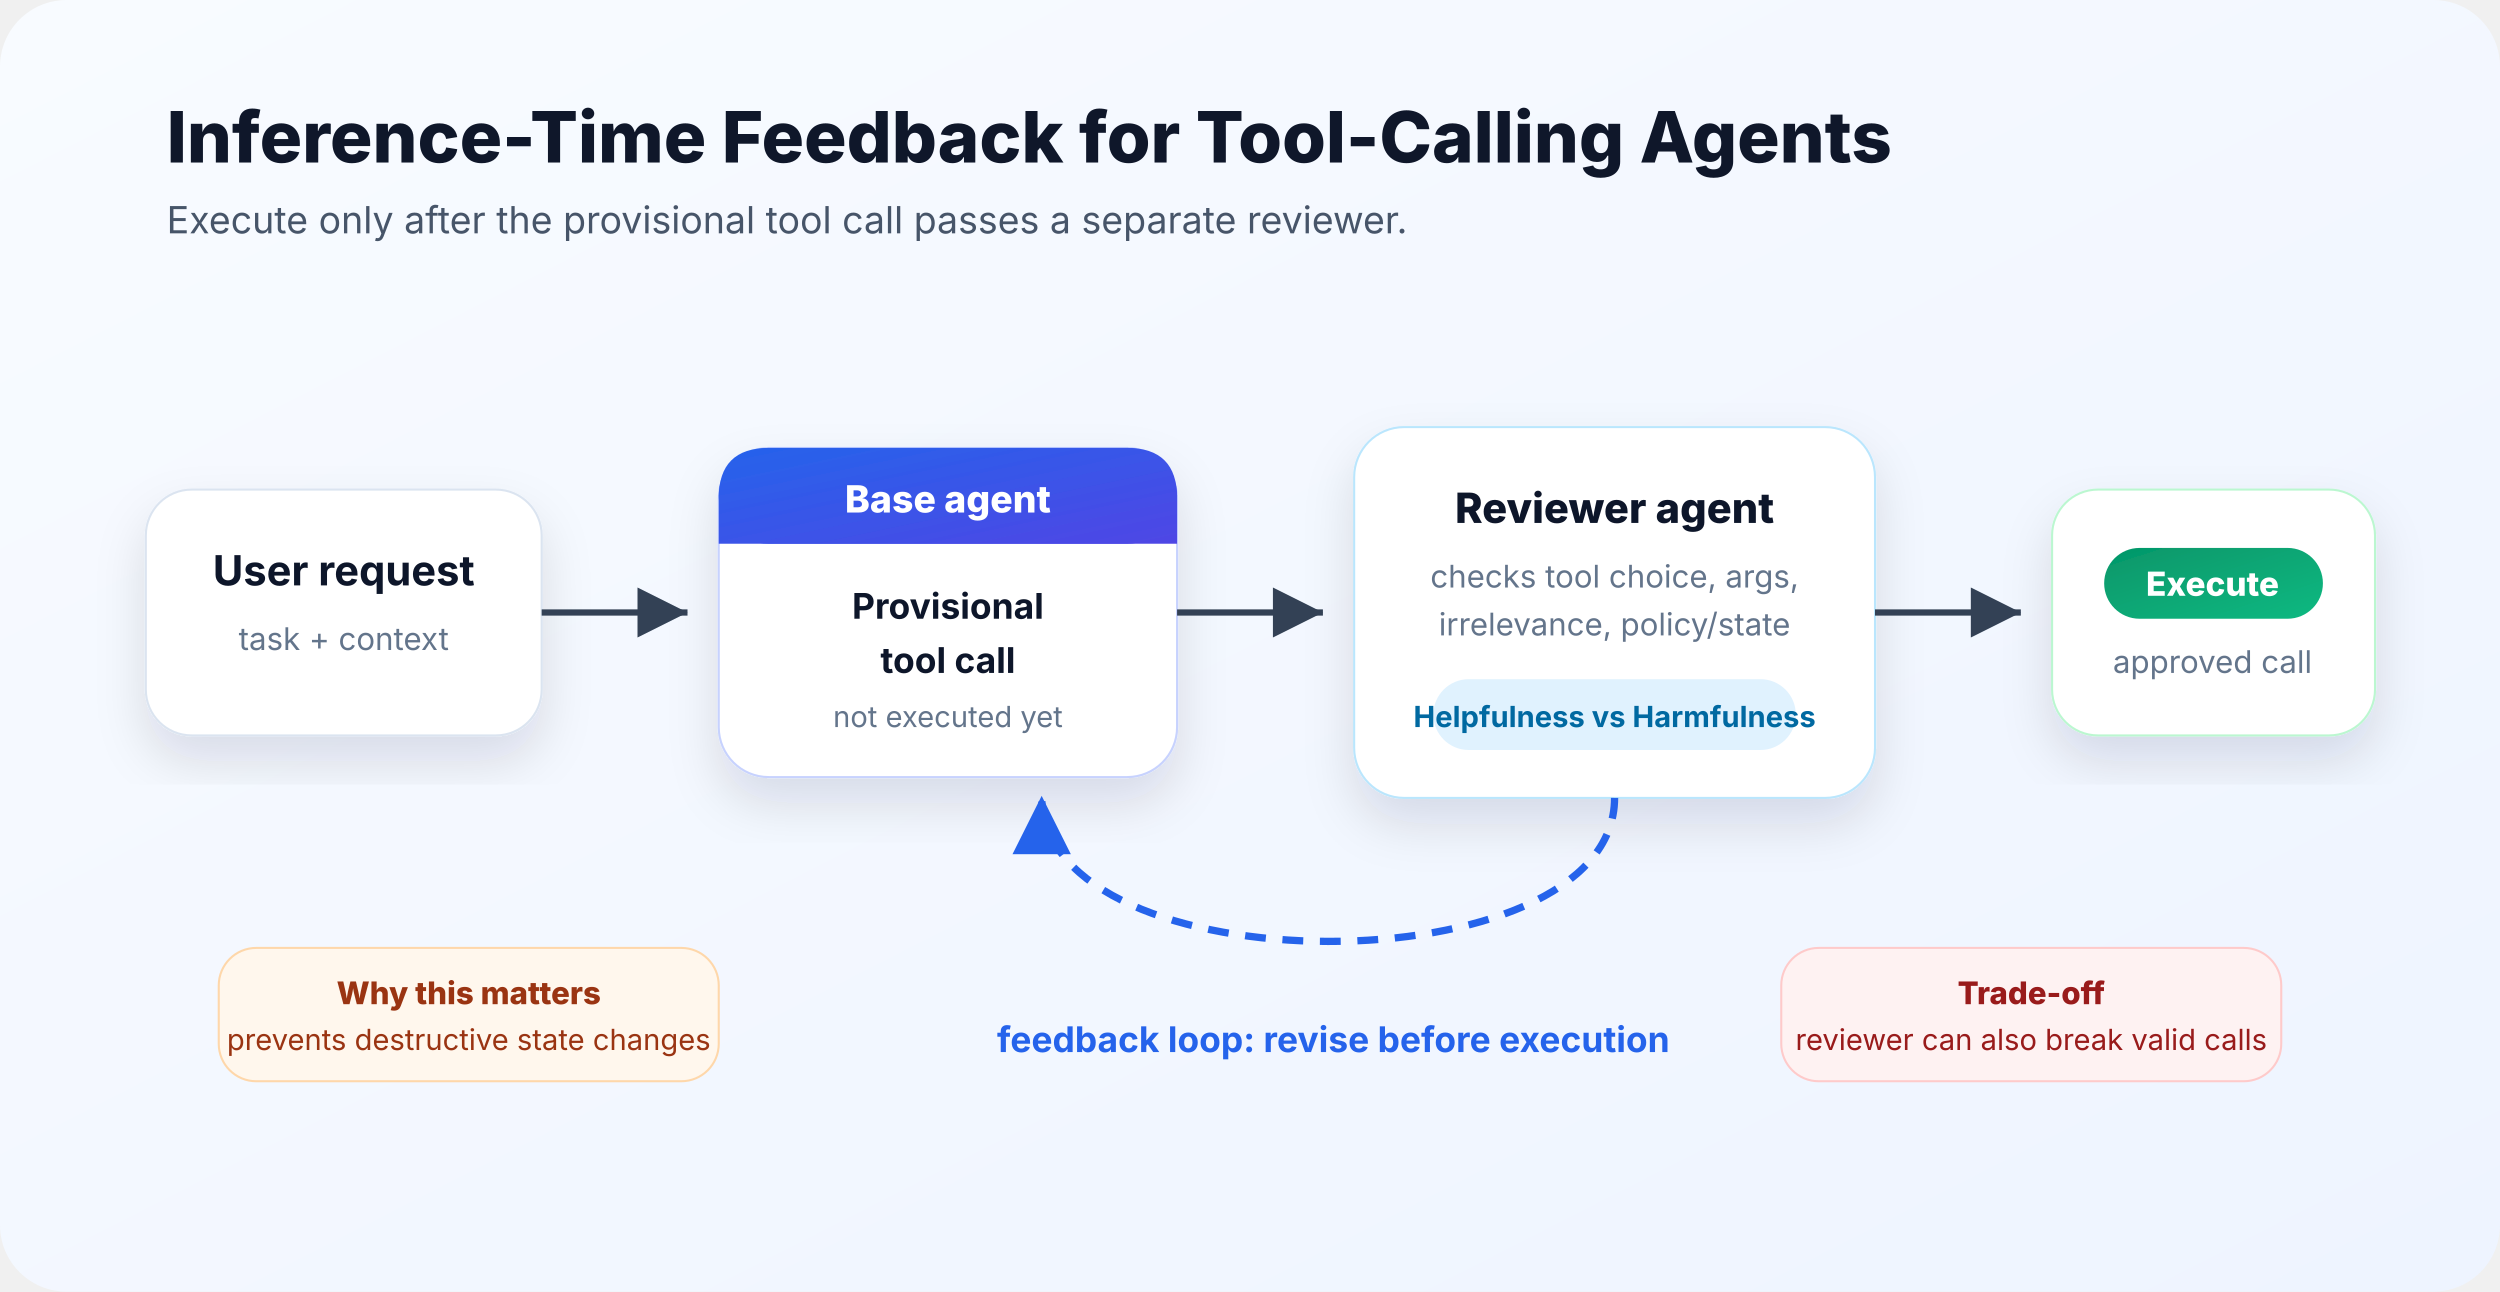
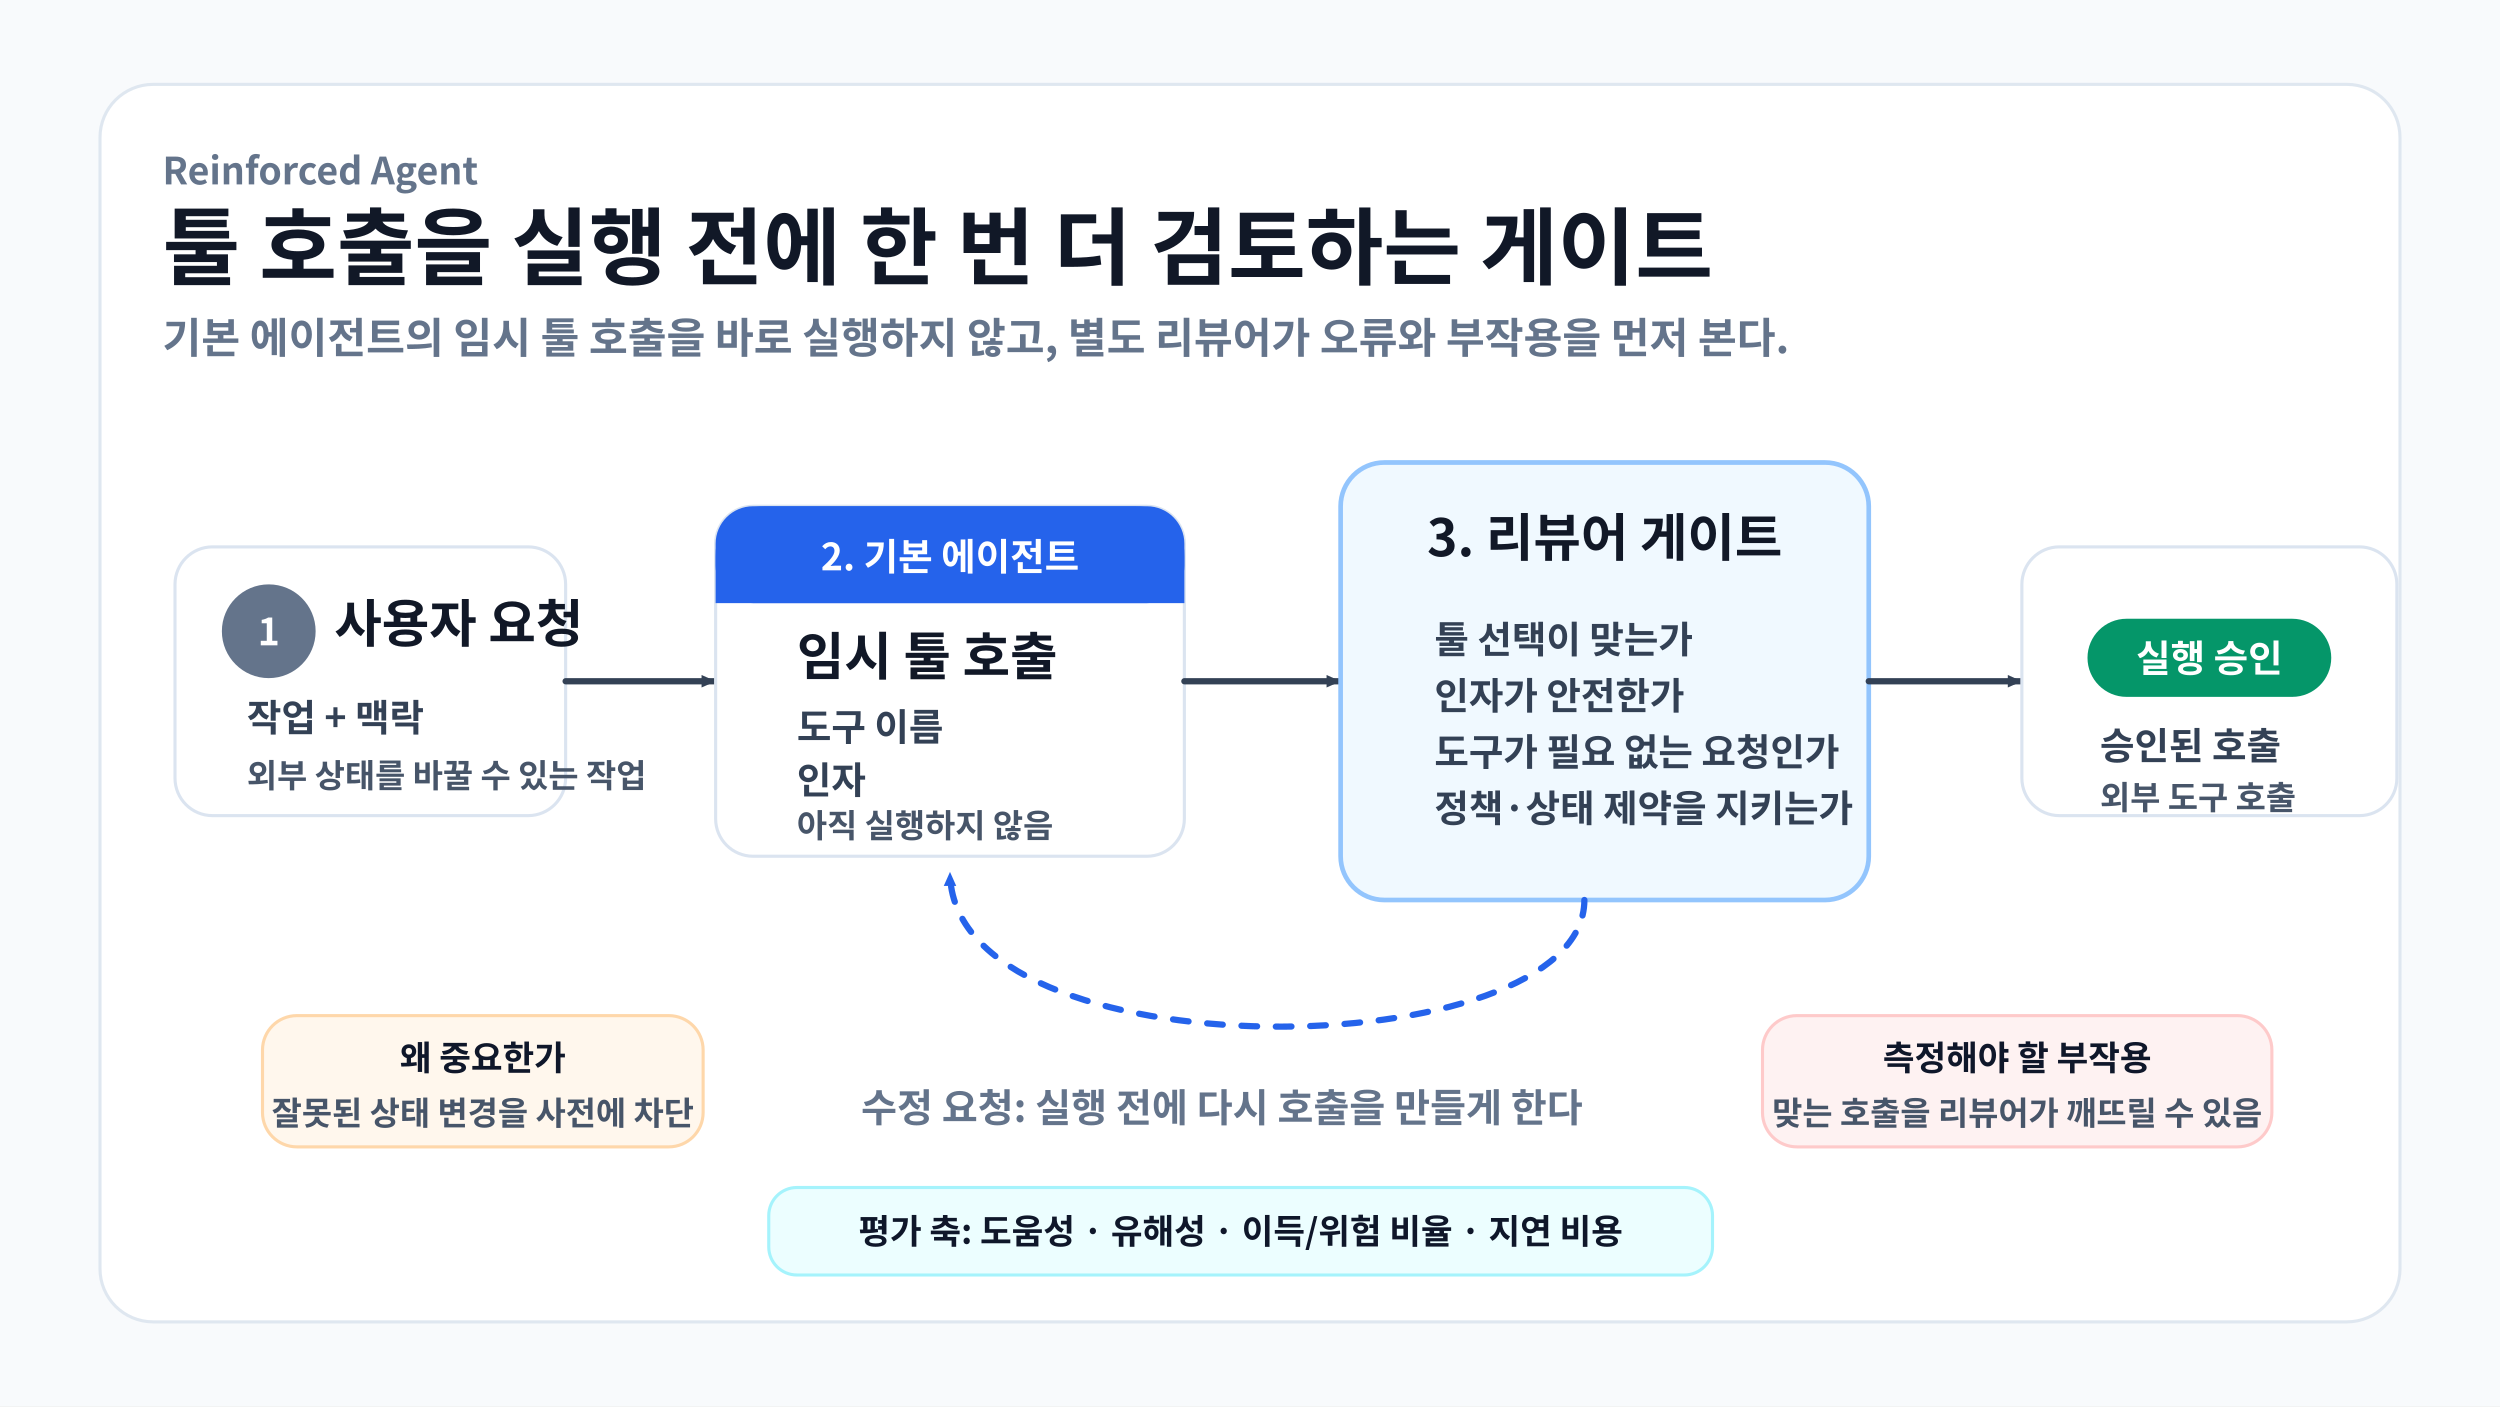
- <svg xmlns="http://www.w3.org/2000/svg" width="1200" height="620" viewBox="0 0 1200 620" role="img" aria-labelledby="title desc">
+ <svg xmlns="http://www.w3.org/2000/svg" width="1600" height="900" viewBox="0 0 1600 900" role="img" aria-labelledby="title desc">
  <defs>
-     <linearGradient id="bg" x1="0" y1="0" x2="1" y2="1">
-       <stop offset="0%" stop-color="#f8fbff" />
-       <stop offset="100%" stop-color="#eef4ff" />
-     </linearGradient>
-     <linearGradient id="blue" x1="0" y1="0" x2="1" y2="1">
-       <stop offset="0%" stop-color="#2563eb" />
-       <stop offset="100%" stop-color="#4f46e5" />
-     </linearGradient>
-     <linearGradient id="green" x1="0" y1="0" x2="1" y2="1">
-       <stop offset="0%" stop-color="#059669" />
-       <stop offset="100%" stop-color="#10b981" />
-     </linearGradient>
-     <filter id="shadow" x="-20%" y="-20%" width="140%" height="140%">
-       <feDropShadow dx="0" dy="12" stdDeviation="12" flood-color="#0f172a" flood-opacity="0.12" />
-     </filter>
-     <marker id="arrow" markerWidth="12" markerHeight="12" refX="10" refY="6" orient="auto" markerUnits="strokeWidth">
-       <path d="M2,2 L10,6 L2,10 Z" fill="#334155" />
+     <marker id="arrow" viewBox="0 0 12 12" refX="11" refY="6" markerWidth="12" markerHeight="12" orient="auto" markerUnits="userSpaceOnUse">
+       <path d="M2,2 L11,6 L2,10 Z" fill="#334155" />
    </marker>
-     <marker id="arrowBlue" markerWidth="12" markerHeight="12" refX="10" refY="6" orient="auto" markerUnits="strokeWidth">
-       <path d="M2,2 L10,6 L2,10 Z" fill="#2563eb" />
+     <marker id="arrowBlue" viewBox="0 0 12 12" refX="11" refY="6" markerWidth="12" markerHeight="12" orient="auto" markerUnits="userSpaceOnUse">
+       <path d="M2,2 L11,6 L2,10 Z" fill="#2563eb" />
    </marker>
+     <style>
+       .bg { fill: #f8fafc; }
+       .ink { fill: #111827; font-family: "Apple SD Gothic Neo", "Noto Sans CJK KR", "Pretendard", system-ui, sans-serif; }
+       .muted { fill: #64748b; font-family: "Apple SD Gothic Neo", "Noto Sans CJK KR", "Pretendard", system-ui, sans-serif; }
+       .title { fill: #111827; font-family: "Apple SD Gothic Neo", "Noto Sans CJK KR", "Pretendard", system-ui, sans-serif; font-size: 54px; font-weight: 900; }
+       .h { fill: #111827; font-family: "Apple SD Gothic Neo", "Noto Sans CJK KR", "Pretendard", system-ui, sans-serif; font-size: 33px; font-weight: 900; }
+       .body { fill: #334155; font-family: "Apple SD Gothic Neo", "Noto Sans CJK KR", "Pretendard", system-ui, sans-serif; font-size: 24px; font-weight: 650; }
+       .small { fill: #475569; font-family: "Apple SD Gothic Neo", "Noto Sans CJK KR", "Pretendard", system-ui, sans-serif; font-size: 21px; font-weight: 650; }
+       .white { fill: #ffffff; font-family: "Apple SD Gothic Neo", "Noto Sans CJK KR", "Pretendard", system-ui, sans-serif; font-size: 24px; font-weight: 900; }
+       .card { fill: #ffffff; stroke: #dbe4f0; stroke-width: 2; }
+       .flow { fill: none; stroke: #334155; stroke-width: 4; stroke-linecap: round; marker-end: url(#arrow); }
+       .return { fill: none; stroke: #2563eb; stroke-width: 4; stroke-linecap: round; stroke-dasharray: 10 12; marker-end: url(#arrowBlue); }
+       .pillText { fill: #0f172a; font-family: "Apple SD Gothic Neo", "Noto Sans CJK KR", "Pretendard", system-ui, sans-serif; font-size: 22px; font-weight: 800; }
+     </style>
  </defs>
-   <rect width="1200" height="620" rx="32" fill="url(#bg)" />
-   <text x="80" y="78" font-family="Inter, Arial, sans-serif" font-size="34" font-weight="800" fill="#0f172a">Inference-Time Feedback for Tool-Calling Agents</text>
-   <text x="80" y="112" font-family="Inter, Arial, sans-serif" font-size="18" fill="#475569">Execute only after the provisional tool call passes a separate reviewer.</text>
-   <g filter="url(#shadow)">
-     <rect x="70" y="235" width="190" height="118" rx="22" fill="#ffffff" stroke="#dbe4f0" />
-     <text x="165" y="281" text-anchor="middle" font-family="Inter, Arial, sans-serif" font-size="20" font-weight="700" fill="#0f172a">User request</text>
-     <text x="165" y="312" text-anchor="middle" font-family="Inter, Arial, sans-serif" font-size="15" fill="#64748b">task + context</text>
+   <rect width="1600" height="900" class="bg" />
+   <rect x="64" y="54" width="1472" height="792" rx="34" fill="#ffffff" stroke="#dfe7f0" stroke-width="2" />
+   <text x="104" y="118" class="muted" font-size="24" font-weight="800">Reinforced Agent</text>
+   <text x="104" y="178" class="title">툴 호출을 실행 전에 한 번 더 검토하는 게이트</text>
+   <text x="104" y="226" class="muted" font-size="27" font-weight="600">기본 에이전트의 임시 툴 호출을 바로 실행하지 않고, 별도 리뷰어가 오류와 부작용을 먼저 본다.</text>
+   <g>
+     <rect x="112" y="350" width="250" height="172" rx="24" class="card" />
+     <circle cx="172" cy="404" r="30" fill="#64748b" />
+     <text x="172" y="413" text-anchor="middle" class="white">1</text>
+     <text x="214" y="411" class="h">사용자 요청</text>
+     <text x="158" y="468" class="body">작업 + 맥락</text>
+     <text x="158" y="504" class="small">외부 상태를 바꿀 수 있는 작업</text>
  </g>
-   <g filter="url(#shadow)">
-     <rect x="345" y="215" width="220" height="158" rx="24" fill="#ffffff" stroke="#c7d2fe" />
-     <rect x="345" y="215" width="220" height="46" rx="24" fill="url(#blue)" />
-     <path d="M345 239 Q345 215 369 215 H541 Q565 215 565 239 V261 H345 Z" fill="url(#blue)" />
-     <text x="455" y="246" text-anchor="middle" font-family="Inter, Arial, sans-serif" font-size="18" font-weight="800" fill="#ffffff">Base agent</text>
-     <text x="455" y="297" text-anchor="middle" font-family="Inter, Arial, sans-serif" font-size="17" font-weight="700" fill="#0f172a">Provisional</text>
-     <text x="455" y="323" text-anchor="middle" font-family="Inter, Arial, sans-serif" font-size="17" font-weight="700" fill="#0f172a">tool call</text>
-     <text x="455" y="349" text-anchor="middle" font-family="Inter, Arial, sans-serif" font-size="14" fill="#64748b">not executed yet</text>
+   <path d="M362 436 H458" class="flow" />
+   <g>
+     <rect x="458" y="324" width="300" height="224" rx="24" class="card" />
+     <rect x="458" y="324" width="300" height="62" rx="24" fill="#2563eb" />
+     <path d="M458 356 Q458 324 490 324 H726 Q758 324 758 356 V386 H458 Z" fill="#2563eb" />
+     <text x="608" y="365" text-anchor="middle" class="white">2. 기본 에이전트</text>
+     <text x="510" y="432" class="h">임시 툴 호출</text>
+     <text x="510" y="474" class="body">도구 이름</text>
+     <text x="510" y="508" class="body">인자</text>
+     <text x="510" y="536" class="small">아직 실행하지 않음</text>
  </g>
-   <g filter="url(#shadow)">
-     <rect x="650" y="205" width="250" height="178" rx="24" fill="#ffffff" stroke="#bae6fd" />
-     <text x="775" y="251" text-anchor="middle" font-family="Inter, Arial, sans-serif" font-size="20" font-weight="800" fill="#0f172a">Reviewer agent</text>
-     <text x="775" y="282" text-anchor="middle" font-family="Inter, Arial, sans-serif" font-size="15" fill="#64748b">checks tool choice, args,</text>
-     <text x="775" y="305" text-anchor="middle" font-family="Inter, Arial, sans-serif" font-size="15" fill="#64748b">irrelevance, policy/state</text>
-     <rect x="688" y="326" width="174" height="34" rx="17" fill="#e0f2fe" />
-     <text x="775" y="349" text-anchor="middle" font-family="Inter, Arial, sans-serif" font-size="14" font-weight="700" fill="#0369a1">Helpfulness vs Harmfulness</text>
+   <path d="M758 436 H858" class="flow" />
+   <g>
+     <rect x="858" y="296" width="338" height="280" rx="28" fill="#f0f9ff" stroke="#93c5fd" stroke-width="3" />
+     <text x="1027" y="356" text-anchor="middle" class="h">3. 리뷰어 게이트</text>
+     <text x="918" y="418" class="body">툴 선택이 맞는가</text>
+     <text x="918" y="454" class="body">인자가 안전한가</text>
+     <text x="918" y="490" class="body">도구가 필요 없는 요청인가</text>
+     <text x="918" y="526" class="body">정책·상태 제약을 지키는가</text>
  </g>
-   <g filter="url(#shadow)">
-     <rect x="985" y="235" width="155" height="118" rx="22" fill="#ffffff" stroke="#bbf7d0" />
-     <rect x="1010" y="263" width="105" height="34" rx="17" fill="url(#green)" />
-     <text x="1062" y="286" text-anchor="middle" font-family="Inter, Arial, sans-serif" font-size="16" font-weight="800" fill="#ffffff">Execute</text>
-     <text x="1062" y="323" text-anchor="middle" font-family="Inter, Arial, sans-serif" font-size="15" fill="#64748b">approved call</text>
+   <path d="M1196 436 H1294" class="flow" />
+   <g>
+     <rect x="1294" y="350" width="240" height="172" rx="24" class="card" />
+     <rect x="1336" y="396" width="156" height="50" rx="25" fill="#059669" />
+     <text x="1414" y="430" text-anchor="middle" class="white">실행 승인</text>
+     <text x="1344" y="486" class="body">승인된 호출</text>
+     <text x="1344" y="518" class="small">외부 도구 호출</text>
  </g>
-   <path d="M260 294 H330" fill="none" stroke="#334155" stroke-width="3" marker-end="url(#arrow)" />
-   <path d="M565 294 H635" fill="none" stroke="#334155" stroke-width="3" marker-end="url(#arrow)" />
-   <path d="M900 294 H970" fill="none" stroke="#334155" stroke-width="3" marker-end="url(#arrow)" />
-   <path d="M775 383 C775 475 500 475 500 382" fill="none" stroke="#2563eb" stroke-width="3.5" stroke-dasharray="10 8" marker-end="url(#arrowBlue)" />
-   <text x="640" y="505" text-anchor="middle" font-family="Inter, Arial, sans-serif" font-size="17" font-weight="700" fill="#2563eb">feedback loop: revise before execution</text>
-   <g transform="translate(105,455)">
-     <rect x="0" y="0" width="240" height="64" rx="18" fill="#fff7ed" stroke="#fed7aa" />
-     <text x="120" y="27" text-anchor="middle" font-family="Inter, Arial, sans-serif" font-size="15" font-weight="800" fill="#9a3412">Why this matters</text>
-     <text x="120" y="49" text-anchor="middle" font-family="Inter, Arial, sans-serif" font-size="14" fill="#9a3412">prevents destructive state changes</text>
-   </g>
-   <g transform="translate(855,455)">
-     <rect x="0" y="0" width="240" height="64" rx="18" fill="#fef2f2" stroke="#fecaca" />
-     <text x="120" y="27" text-anchor="middle" font-family="Inter, Arial, sans-serif" font-size="15" font-weight="800" fill="#991b1b">Trade-off</text>
-     <text x="120" y="49" text-anchor="middle" font-family="Inter, Arial, sans-serif" font-size="14" fill="#991b1b">reviewer can also break valid calls</text>
-   </g>
+   <path d="M1014 576 C1014 684 608 690 608 558" class="return" />
+   <text x="782" y="718" text-anchor="middle" class="muted" font-size="25" font-weight="900" fill="#2563eb">수정 요청: 실행 전에 다시 호출을 만들게 한다</text>
+   <rect x="168" y="650" width="282" height="84" rx="22" fill="#fff7ed" stroke="#fed7aa" stroke-width="2" />
+   <text x="309" y="685" text-anchor="middle" class="pillText">왜 중요한가</text>
+   <text x="309" y="720" text-anchor="middle" class="small">잘못된 상태 변경을 사전에 차단</text>
+   <rect x="1128" y="650" width="326" height="84" rx="22" fill="#fef2f2" stroke="#fecaca" stroke-width="2" />
+   <text x="1291" y="685" text-anchor="middle" class="pillText">측정해야 할 부작용</text>
+   <text x="1291" y="720" text-anchor="middle" class="small">맞는 호출을 리뷰어가 깨뜨릴 수 있음</text>
+   <rect x="492" y="760" width="604" height="56" rx="18" fill="#ecfeff" stroke="#a5f3fc" stroke-width="2" />
+   <text x="794" y="796" text-anchor="middle" class="pillText">평가 축: 도움성 · 유해성 · 이득/위험 비율 · 지연 비용</text>
</svg>
